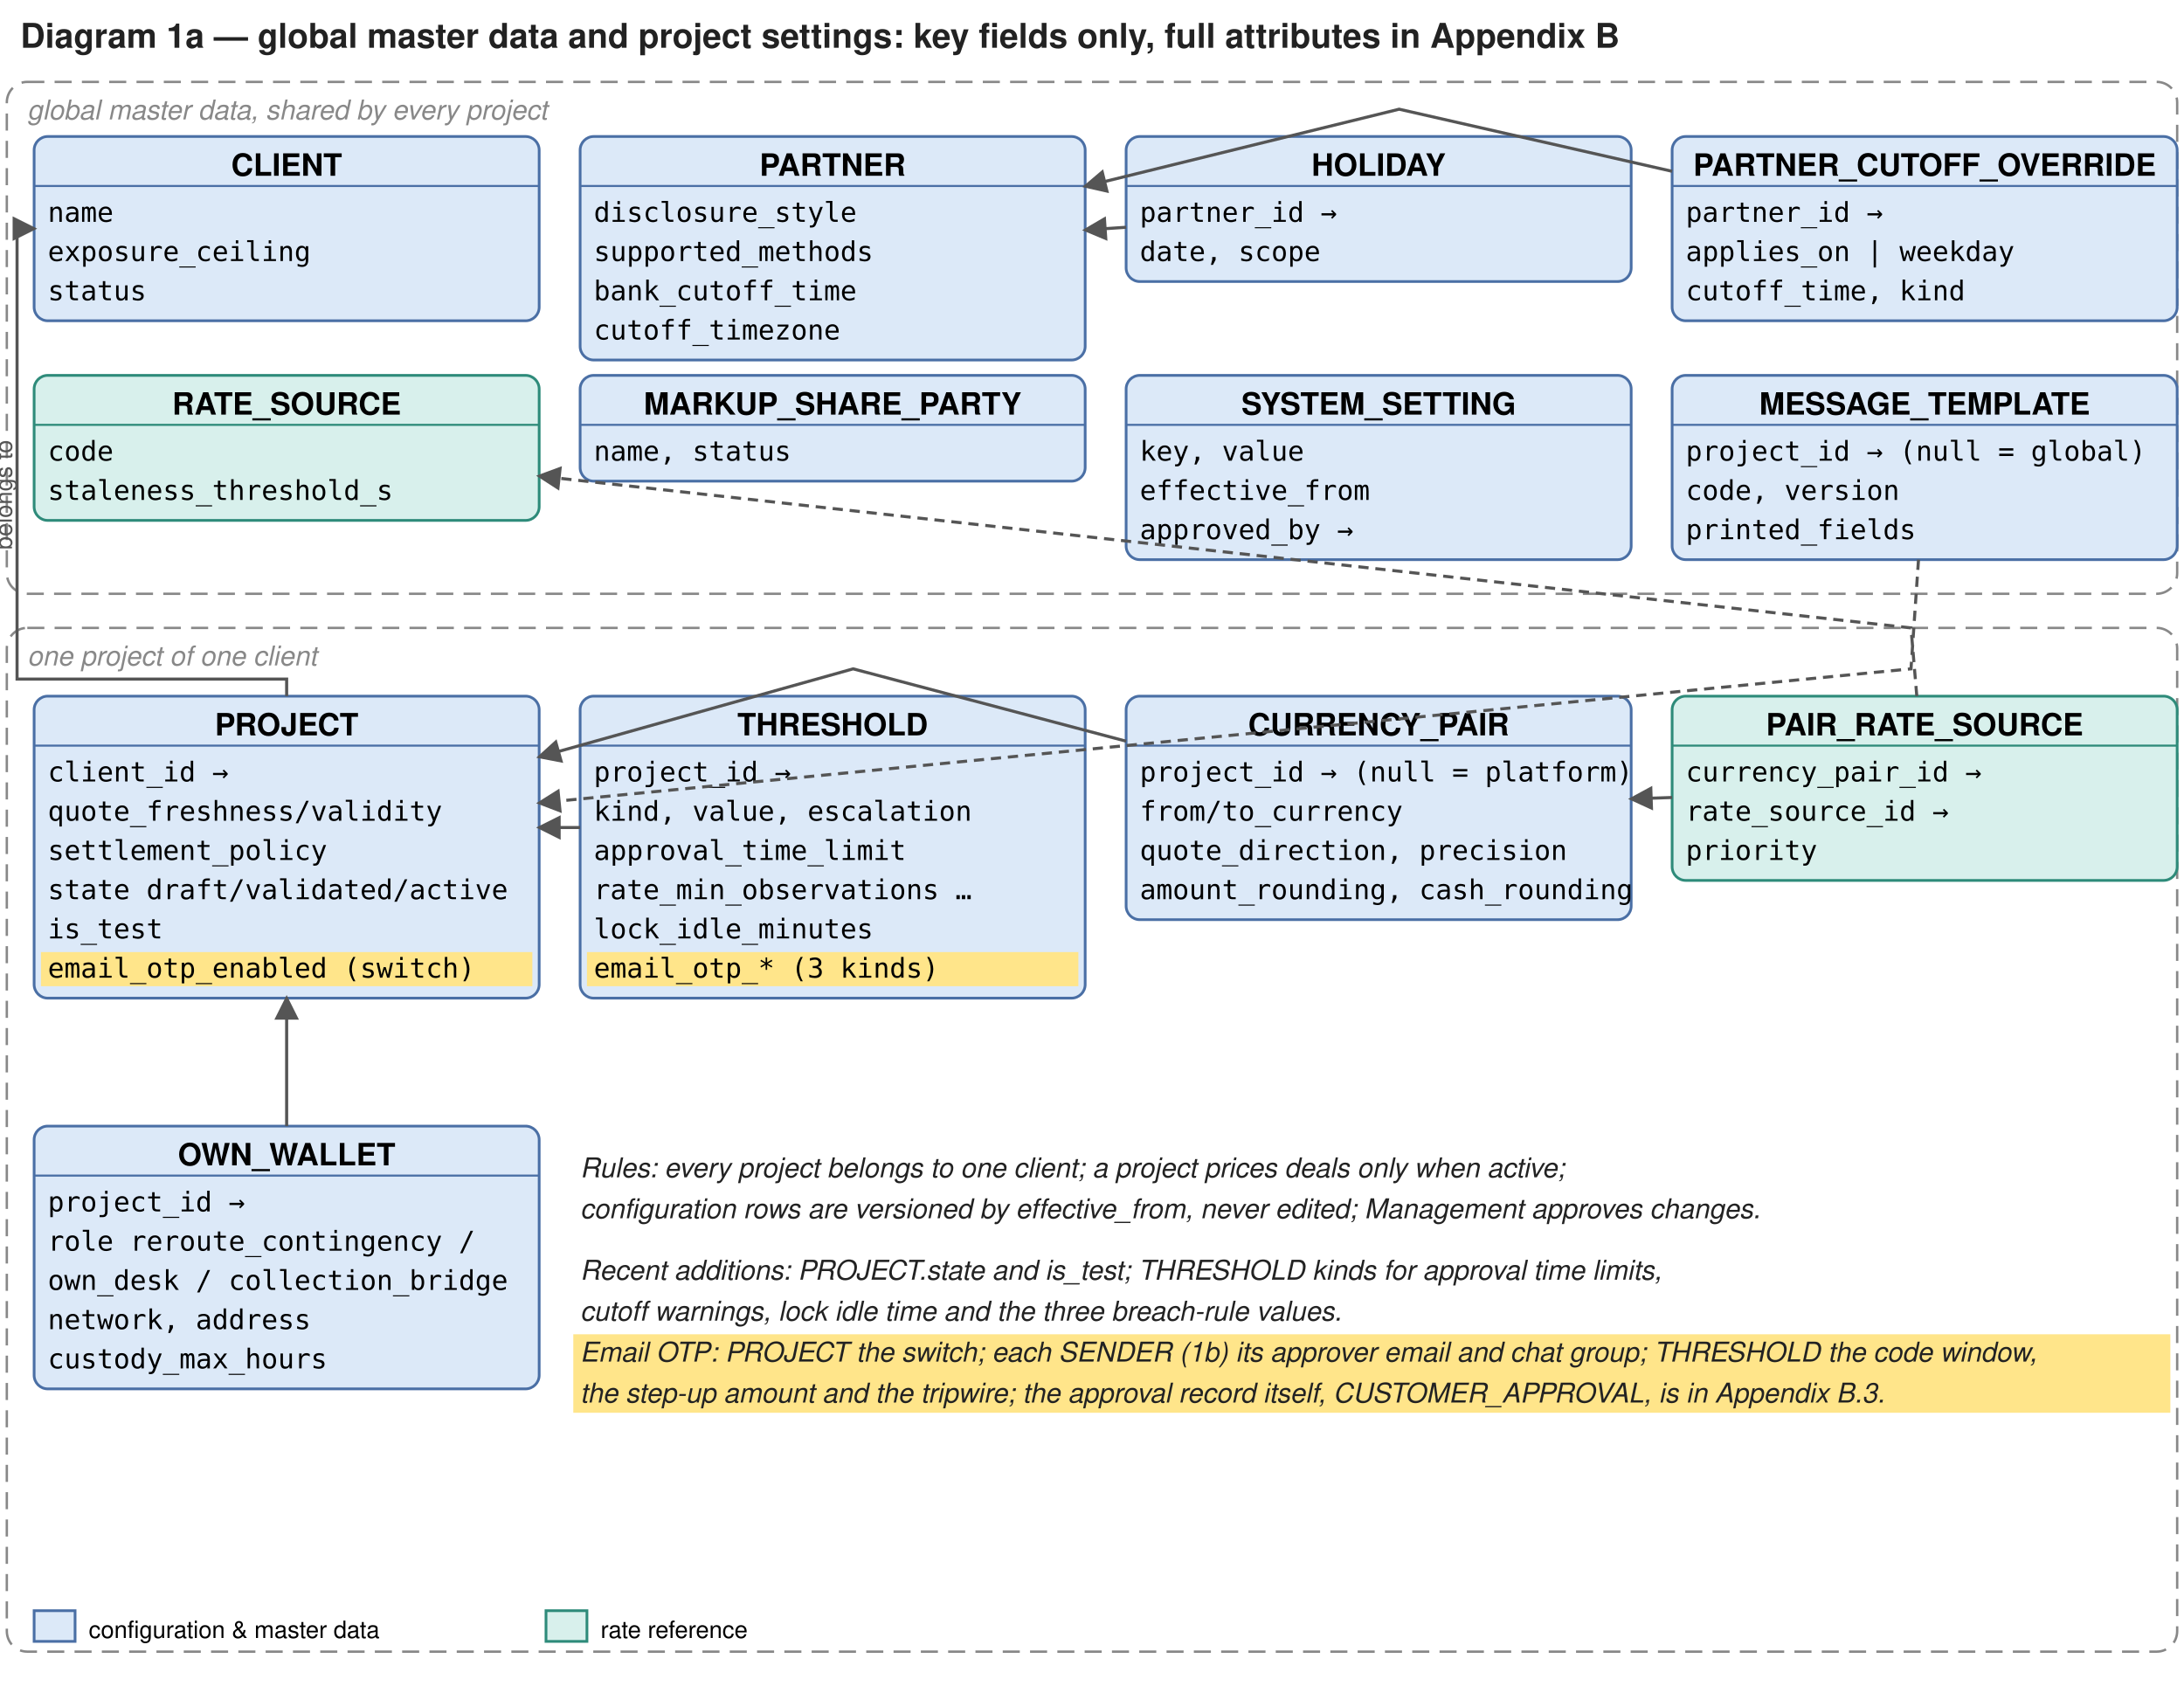
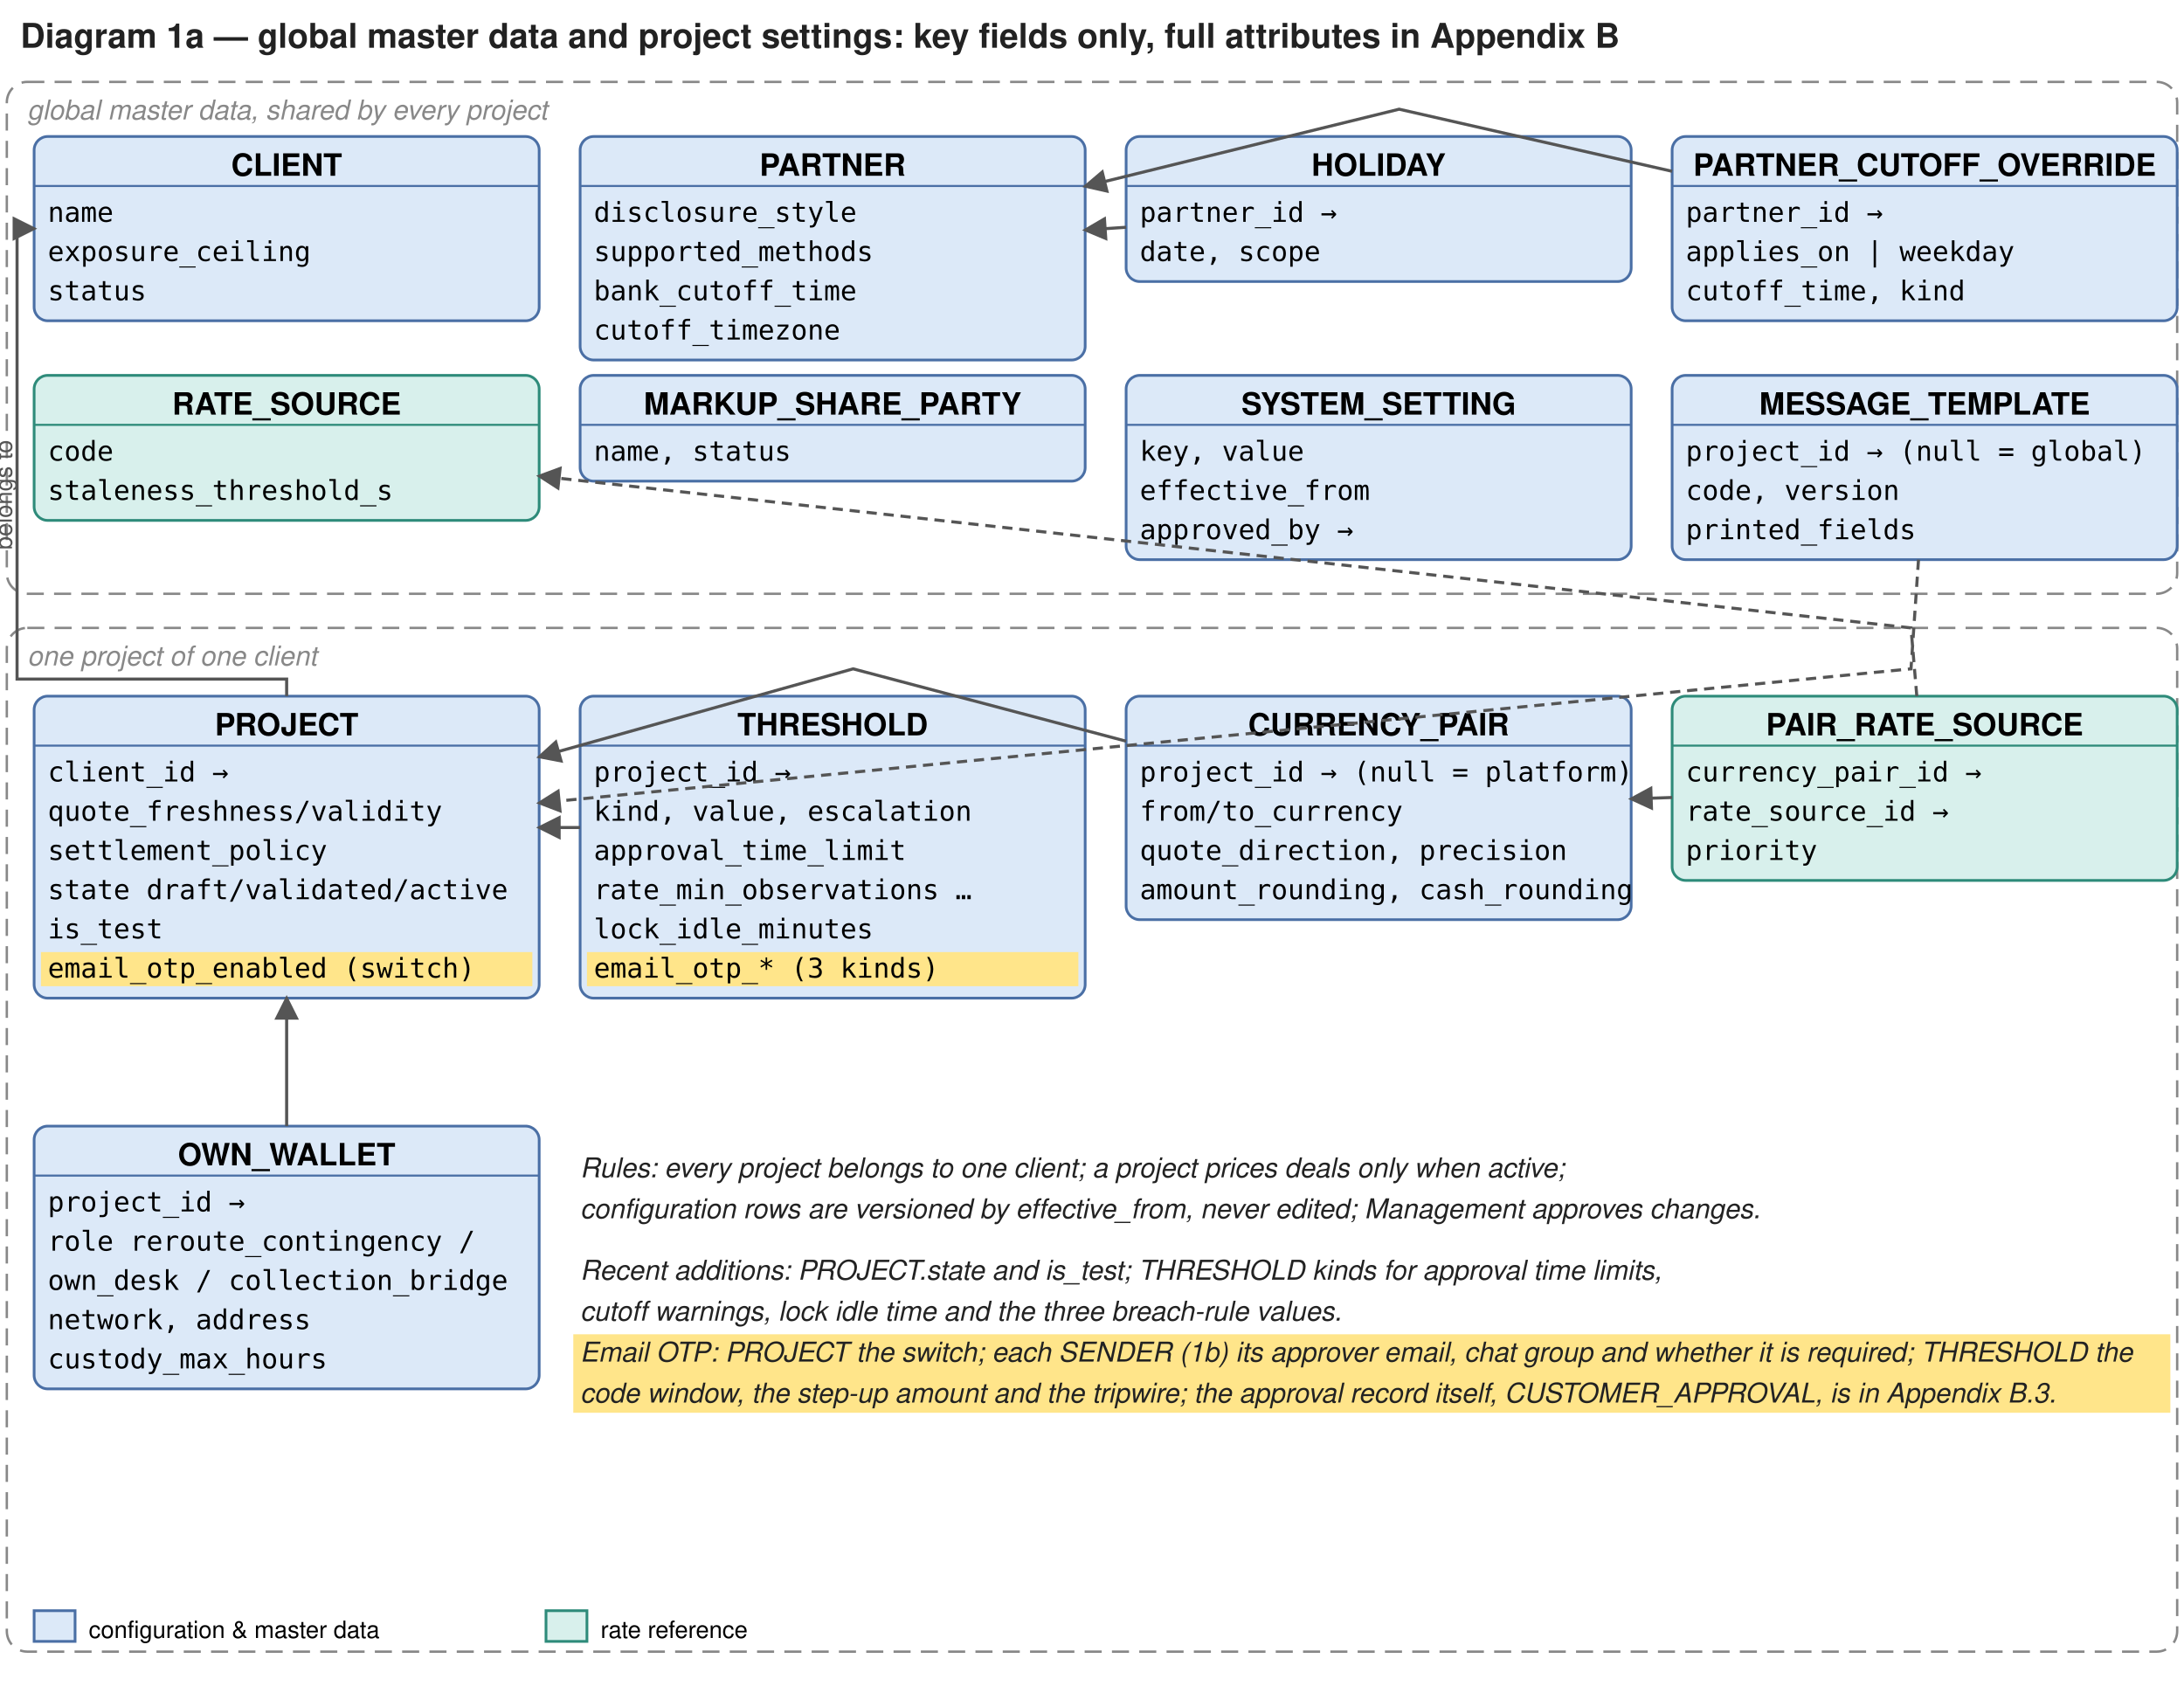
<svg xmlns="http://www.w3.org/2000/svg" viewBox="0 0 640 500" width="100%" style="display:block; background:#FFFFFF; border:0.5pt solid #bbbbbb">
  <defs>
    <marker id="arr" markerWidth="8" markerHeight="8" refX="7" refY="4" orient="auto" markerUnits="strokeWidth">
      <path d="M0,0 L8,4 L0,8 z" fill="#555" />
    </marker>
  </defs>
  <text x="6" y="14" font-size="10" font-family="Helvetica, Arial, sans-serif" fill="#222" text-anchor="start" font-weight="bold">Diagram 1a — global master data and project settings: key fields only, full attributes in Appendix B</text>
  <rect x="2" y="24" width="636" height="150" rx="6" fill="none" stroke="#888" stroke-width="0.7" stroke-dasharray="5 3" />
  <text x="8" y="35" font-size="8" font-family="Helvetica, Arial, sans-serif" fill="#888" font-style="italic">global master data, shared by every project</text>
  <rect x="10" y="40" width="148" height="54.0" rx="4" fill="#DCE9F8" stroke="#4A6FA5" stroke-width="0.8" />
  <text x="84.0" y="51.5" font-size="9" font-family="Helvetica, Arial, sans-serif" font-weight="bold" text-anchor="middle">CLIENT</text>
  <line x1="10" y1="54.5" x2="158" y2="54.5" stroke="#4A6FA5" stroke-width="0.6" />
  <text x="14" y="65.0" font-size="8" font-family="Menlo, Consolas, monospace">name</text>
  <text x="14" y="76.5" font-size="8" font-family="Menlo, Consolas, monospace">exposure_ceiling</text>
  <text x="14" y="88.0" font-size="8" font-family="Menlo, Consolas, monospace">status</text>
  <rect x="170" y="40" width="148" height="65.5" rx="4" fill="#DCE9F8" stroke="#4A6FA5" stroke-width="0.8" />
  <text x="244.0" y="51.5" font-size="9" font-family="Helvetica, Arial, sans-serif" font-weight="bold" text-anchor="middle">PARTNER</text>
  <line x1="170" y1="54.5" x2="318" y2="54.5" stroke="#4A6FA5" stroke-width="0.6" />
  <text x="174" y="65.0" font-size="8" font-family="Menlo, Consolas, monospace">disclosure_style</text>
  <text x="174" y="76.5" font-size="8" font-family="Menlo, Consolas, monospace">supported_methods</text>
  <text x="174" y="88.0" font-size="8" font-family="Menlo, Consolas, monospace">bank_cutoff_time</text>
  <text x="174" y="99.5" font-size="8" font-family="Menlo, Consolas, monospace">cutoff_timezone</text>
  <rect x="330" y="40" width="148" height="42.5" rx="4" fill="#DCE9F8" stroke="#4A6FA5" stroke-width="0.8" />
  <text x="404.0" y="51.5" font-size="9" font-family="Helvetica, Arial, sans-serif" font-weight="bold" text-anchor="middle">HOLIDAY</text>
  <line x1="330" y1="54.5" x2="478" y2="54.5" stroke="#4A6FA5" stroke-width="0.6" />
  <text x="334" y="65.0" font-size="8" font-family="Menlo, Consolas, monospace">partner_id →</text>
  <text x="334" y="76.5" font-size="8" font-family="Menlo, Consolas, monospace">date, scope</text>
  <rect x="490" y="40" width="148" height="54.0" rx="4" fill="#DCE9F8" stroke="#4A6FA5" stroke-width="0.8" />
  <text x="564.0" y="51.5" font-size="9" font-family="Helvetica, Arial, sans-serif" font-weight="bold" text-anchor="middle">PARTNER_CUTOFF_OVERRIDE</text>
  <line x1="490" y1="54.5" x2="638" y2="54.5" stroke="#4A6FA5" stroke-width="0.6" />
  <text x="494" y="65.0" font-size="8" font-family="Menlo, Consolas, monospace">partner_id →</text>
  <text x="494" y="76.5" font-size="8" font-family="Menlo, Consolas, monospace">applies_on | weekday</text>
  <text x="494" y="88.0" font-size="8" font-family="Menlo, Consolas, monospace">cutoff_time, kind</text>
  <rect x="10" y="110" width="148" height="42.5" rx="4" fill="#D8F0EC" stroke="#2E8B7A" stroke-width="0.8" />
  <text x="84.0" y="121.5" font-size="9" font-family="Helvetica, Arial, sans-serif" font-weight="bold" text-anchor="middle">RATE_SOURCE</text>
  <line x1="10" y1="124.5" x2="158" y2="124.5" stroke="#2E8B7A" stroke-width="0.6" />
  <text x="14" y="135.0" font-size="8" font-family="Menlo, Consolas, monospace">code</text>
  <text x="14" y="146.5" font-size="8" font-family="Menlo, Consolas, monospace">staleness_threshold_s</text>
  <rect x="170" y="110" width="148" height="31.0" rx="4" fill="#DCE9F8" stroke="#4A6FA5" stroke-width="0.8" />
  <text x="244.0" y="121.5" font-size="9" font-family="Helvetica, Arial, sans-serif" font-weight="bold" text-anchor="middle">MARKUP_SHARE_PARTY</text>
  <line x1="170" y1="124.5" x2="318" y2="124.5" stroke="#4A6FA5" stroke-width="0.6" />
  <text x="174" y="135.0" font-size="8" font-family="Menlo, Consolas, monospace">name, status</text>
  <rect x="330" y="110" width="148" height="54.0" rx="4" fill="#DCE9F8" stroke="#4A6FA5" stroke-width="0.8" />
  <text x="404.0" y="121.5" font-size="9" font-family="Helvetica, Arial, sans-serif" font-weight="bold" text-anchor="middle">SYSTEM_SETTING</text>
  <line x1="330" y1="124.5" x2="478" y2="124.5" stroke="#4A6FA5" stroke-width="0.6" />
  <text x="334" y="135.0" font-size="8" font-family="Menlo, Consolas, monospace">key, value</text>
  <text x="334" y="146.5" font-size="8" font-family="Menlo, Consolas, monospace">effective_from</text>
  <text x="334" y="158.0" font-size="8" font-family="Menlo, Consolas, monospace">approved_by →</text>
  <rect x="490" y="110" width="148" height="54.0" rx="4" fill="#DCE9F8" stroke="#4A6FA5" stroke-width="0.8" />
  <text x="564.0" y="121.5" font-size="9" font-family="Helvetica, Arial, sans-serif" font-weight="bold" text-anchor="middle">MESSAGE_TEMPLATE</text>
  <line x1="490" y1="124.5" x2="638" y2="124.5" stroke="#4A6FA5" stroke-width="0.6" />
  <text x="494" y="135.0" font-size="8" font-family="Menlo, Consolas, monospace">project_id → (null = global)</text>
  <text x="494" y="146.5" font-size="8" font-family="Menlo, Consolas, monospace">code, version</text>
  <text x="494" y="158.0" font-size="8" font-family="Menlo, Consolas, monospace">printed_fields</text>
  <rect x="2" y="184" width="636" height="300" rx="6" fill="none" stroke="#888" stroke-width="0.7" stroke-dasharray="5 3" />
  <text x="8" y="195" font-size="8" font-family="Helvetica, Arial, sans-serif" fill="#888" font-style="italic">one project of one client</text>
  <rect x="10" y="204" width="148" height="88.5" rx="4" fill="#DCE9F8" stroke="#4A6FA5" stroke-width="0.8" />
  <text x="84.0" y="215.5" font-size="9" font-family="Helvetica, Arial, sans-serif" font-weight="bold" text-anchor="middle">PROJECT</text>
  <line x1="10" y1="218.5" x2="158" y2="218.5" stroke="#4A6FA5" stroke-width="0.6" />
  <text x="14" y="229.0" font-size="8" font-family="Menlo, Consolas, monospace">client_id →</text>
  <text x="14" y="240.5" font-size="8" font-family="Menlo, Consolas, monospace">quote_freshness/validity</text>
  <text x="14" y="252.0" font-size="8" font-family="Menlo, Consolas, monospace">settlement_policy</text>
  <text x="14" y="263.5" font-size="8" font-family="Menlo, Consolas, monospace">state draft/validated/active</text>
  <text x="14" y="275.0" font-size="8" font-family="Menlo, Consolas, monospace">is_test</text>
  <g class="rev">
    <rect x="12" y="279" width="144" height="10" fill="#ffe58a" />
  </g>
  <text x="14" y="286.5" font-size="8" font-family="Menlo, Consolas, monospace">email_otp_enabled (switch)</text>
  <rect x="170" y="204" width="148" height="88.5" rx="4" fill="#DCE9F8" stroke="#4A6FA5" stroke-width="0.8" />
  <text x="244.0" y="215.5" font-size="9" font-family="Helvetica, Arial, sans-serif" font-weight="bold" text-anchor="middle">THRESHOLD</text>
  <line x1="170" y1="218.5" x2="318" y2="218.5" stroke="#4A6FA5" stroke-width="0.6" />
  <text x="174" y="229.0" font-size="8" font-family="Menlo, Consolas, monospace">project_id →</text>
  <text x="174" y="240.5" font-size="8" font-family="Menlo, Consolas, monospace">kind, value, escalation</text>
  <text x="174" y="252.0" font-size="8" font-family="Menlo, Consolas, monospace">approval_time_limit</text>
  <text x="174" y="263.5" font-size="8" font-family="Menlo, Consolas, monospace">rate_min_observations …</text>
  <text x="174" y="275.0" font-size="8" font-family="Menlo, Consolas, monospace">lock_idle_minutes</text>
  <g class="rev">
    <rect x="172" y="279" width="144" height="10" fill="#ffe58a" />
  </g>
  <text x="174" y="286.5" font-size="8" font-family="Menlo, Consolas, monospace">email_otp_* (3 kinds)</text>
  <rect x="330" y="204" width="148" height="65.5" rx="4" fill="#DCE9F8" stroke="#4A6FA5" stroke-width="0.8" />
  <text x="404.0" y="215.5" font-size="9" font-family="Helvetica, Arial, sans-serif" font-weight="bold" text-anchor="middle">CURRENCY_PAIR</text>
  <line x1="330" y1="218.5" x2="478" y2="218.5" stroke="#4A6FA5" stroke-width="0.6" />
  <text x="334" y="229.0" font-size="8" font-family="Menlo, Consolas, monospace">project_id → (null = platform)</text>
  <text x="334" y="240.5" font-size="8" font-family="Menlo, Consolas, monospace">from/to_currency</text>
  <text x="334" y="252.0" font-size="8" font-family="Menlo, Consolas, monospace">quote_direction, precision</text>
  <text x="334" y="263.5" font-size="8" font-family="Menlo, Consolas, monospace">amount_rounding, cash_rounding</text>
  <rect x="490" y="204" width="148" height="54.0" rx="4" fill="#D8F0EC" stroke="#2E8B7A" stroke-width="0.8" />
  <text x="564.0" y="215.5" font-size="9" font-family="Helvetica, Arial, sans-serif" font-weight="bold" text-anchor="middle">PAIR_RATE_SOURCE</text>
  <line x1="490" y1="218.5" x2="638" y2="218.5" stroke="#2E8B7A" stroke-width="0.6" />
  <text x="494" y="229.0" font-size="8" font-family="Menlo, Consolas, monospace">currency_pair_id →</text>
  <text x="494" y="240.5" font-size="8" font-family="Menlo, Consolas, monospace">rate_source_id →</text>
  <text x="494" y="252.0" font-size="8" font-family="Menlo, Consolas, monospace">priority</text>
  <rect x="10" y="330" width="148" height="77.0" rx="4" fill="#DCE9F8" stroke="#4A6FA5" stroke-width="0.8" />
  <text x="84.0" y="341.5" font-size="9" font-family="Helvetica, Arial, sans-serif" font-weight="bold" text-anchor="middle">OWN_WALLET</text>
  <line x1="10" y1="344.5" x2="158" y2="344.5" stroke="#4A6FA5" stroke-width="0.6" />
  <text x="14" y="355.0" font-size="8" font-family="Menlo, Consolas, monospace">project_id →</text>
  <text x="14" y="366.5" font-size="8" font-family="Menlo, Consolas, monospace">role reroute_contingency /</text>
  <text x="14" y="378.0" font-size="8" font-family="Menlo, Consolas, monospace">  own_desk / collection_bridge</text>
  <text x="14" y="389.5" font-size="8" font-family="Menlo, Consolas, monospace">network, address</text>
  <text x="14" y="401.0" font-size="8" font-family="Menlo, Consolas, monospace">custody_max_hours</text>
  <text x="170" y="345" font-size="8" font-family="Helvetica, Arial, sans-serif" fill="#222" text-anchor="start" font-style="italic">Rules: every project belongs to one client; a project prices deals only when active;</text>
  <text x="170" y="357" font-size="8" font-family="Helvetica, Arial, sans-serif" fill="#222" text-anchor="start" font-style="italic">configuration rows are versioned by effective_from, never edited; Management approves changes.</text>
  <text x="170" y="375" font-size="8" font-family="Helvetica, Arial, sans-serif" fill="#222" text-anchor="start" font-style="italic">Recent additions: PROJECT.state and is_test; THRESHOLD kinds for approval time limits,</text>
  <text x="170" y="387" font-size="8" font-family="Helvetica, Arial, sans-serif" fill="#222" text-anchor="start" font-style="italic">cutoff warnings, lock idle time and the three breach-rule values.</text>
  <g class="rev">
    <rect x="168" y="391" width="468" height="23" fill="#ffe58a" />
  </g>
-   <text x="170" y="399" font-size="8" font-family="Helvetica, Arial, sans-serif" fill="#222" text-anchor="start" font-style="italic">Email OTP: PROJECT the switch; each SENDER (1b) its approver email and chat group; THRESHOLD the code window,</text>
-   <text x="170" y="411" font-size="8" font-family="Helvetica, Arial, sans-serif" fill="#222" text-anchor="start" font-style="italic">the step-up amount and the tripwire; the approval record itself, CUSTOMER_APPROVAL, is in Appendix B.3.</text>
+   <text x="170" y="399" font-size="8" font-family="Helvetica, Arial, sans-serif" fill="#222" text-anchor="start" font-style="italic">Email OTP: PROJECT the switch; each SENDER (1b) its approver email, chat group and whether it is required; THRESHOLD the</text>
+   <text x="170" y="411" font-size="8" font-family="Helvetica, Arial, sans-serif" fill="#222" text-anchor="start" font-style="italic">code window, the step-up amount and the tripwire; the approval record itself, CUSTOMER_APPROVAL, is in Appendix B.3.</text>
  <path d="M 84.0 204.0 L 84.0 199.0 L 5.0 199.0 L 5.0 67.0 L 10.0 67.0" fill="none" stroke="#555" stroke-width="0.9" marker-end="url(#arr)" />
  <text x="0" y="0" transform="translate(3.5,145) rotate(-90)" font-size="7" font-family="Helvetica, Arial, sans-serif" fill="#555" text-anchor="middle">belongs to</text>
  <path d="M 330.0 66.6 L 318.0 67.4" fill="none" stroke="#555" stroke-width="0.9" marker-end="url(#arr)" />
  <path d="M 490.0 50.2 L 410.0 32.0 L 318.0 54.6" fill="none" stroke="#555" stroke-width="0.9" marker-end="url(#arr)" />
  <path d="M 170.0 242.5 L 158.0 242.5" fill="none" stroke="#555" stroke-width="0.9" marker-end="url(#arr)" />
  <path d="M 330.0 217.2 L 250.0 196.0 L 158.0 221.8" fill="none" stroke="#555" stroke-width="0.9" marker-end="url(#arr)" />
  <path d="M 84.0 330.0 L 84.0 292.5" fill="none" stroke="#555" stroke-width="0.9" marker-end="url(#arr)" />
  <path d="M 490.0 233.7 L 478.0 234.1" fill="none" stroke="#555" stroke-width="0.9" marker-end="url(#arr)" />
  <path d="M 561.7 204.0 L 560.0 184.0 L 158.0 139.5" fill="none" stroke="#555" stroke-width="0.9" stroke-dasharray="3 2" marker-end="url(#arr)" />
  <path d="M 562.2 164.0 L 560.0 196.0 L 158.0 235.3" fill="none" stroke="#555" stroke-width="0.9" stroke-dasharray="3 2" marker-end="url(#arr)" />
  <rect x="10" y="472" width="12" height="9" fill="#DCE9F8" stroke="#4A6FA5" stroke-width="0.8" />
  <text x="26" y="480" font-size="7" font-family="Helvetica, Arial, sans-serif">configuration &amp; master data</text>
  <rect x="160" y="472" width="12" height="9" fill="#D8F0EC" stroke="#2E8B7A" stroke-width="0.8" />
  <text x="176" y="480" font-size="7" font-family="Helvetica, Arial, sans-serif">rate reference</text>
</svg>
